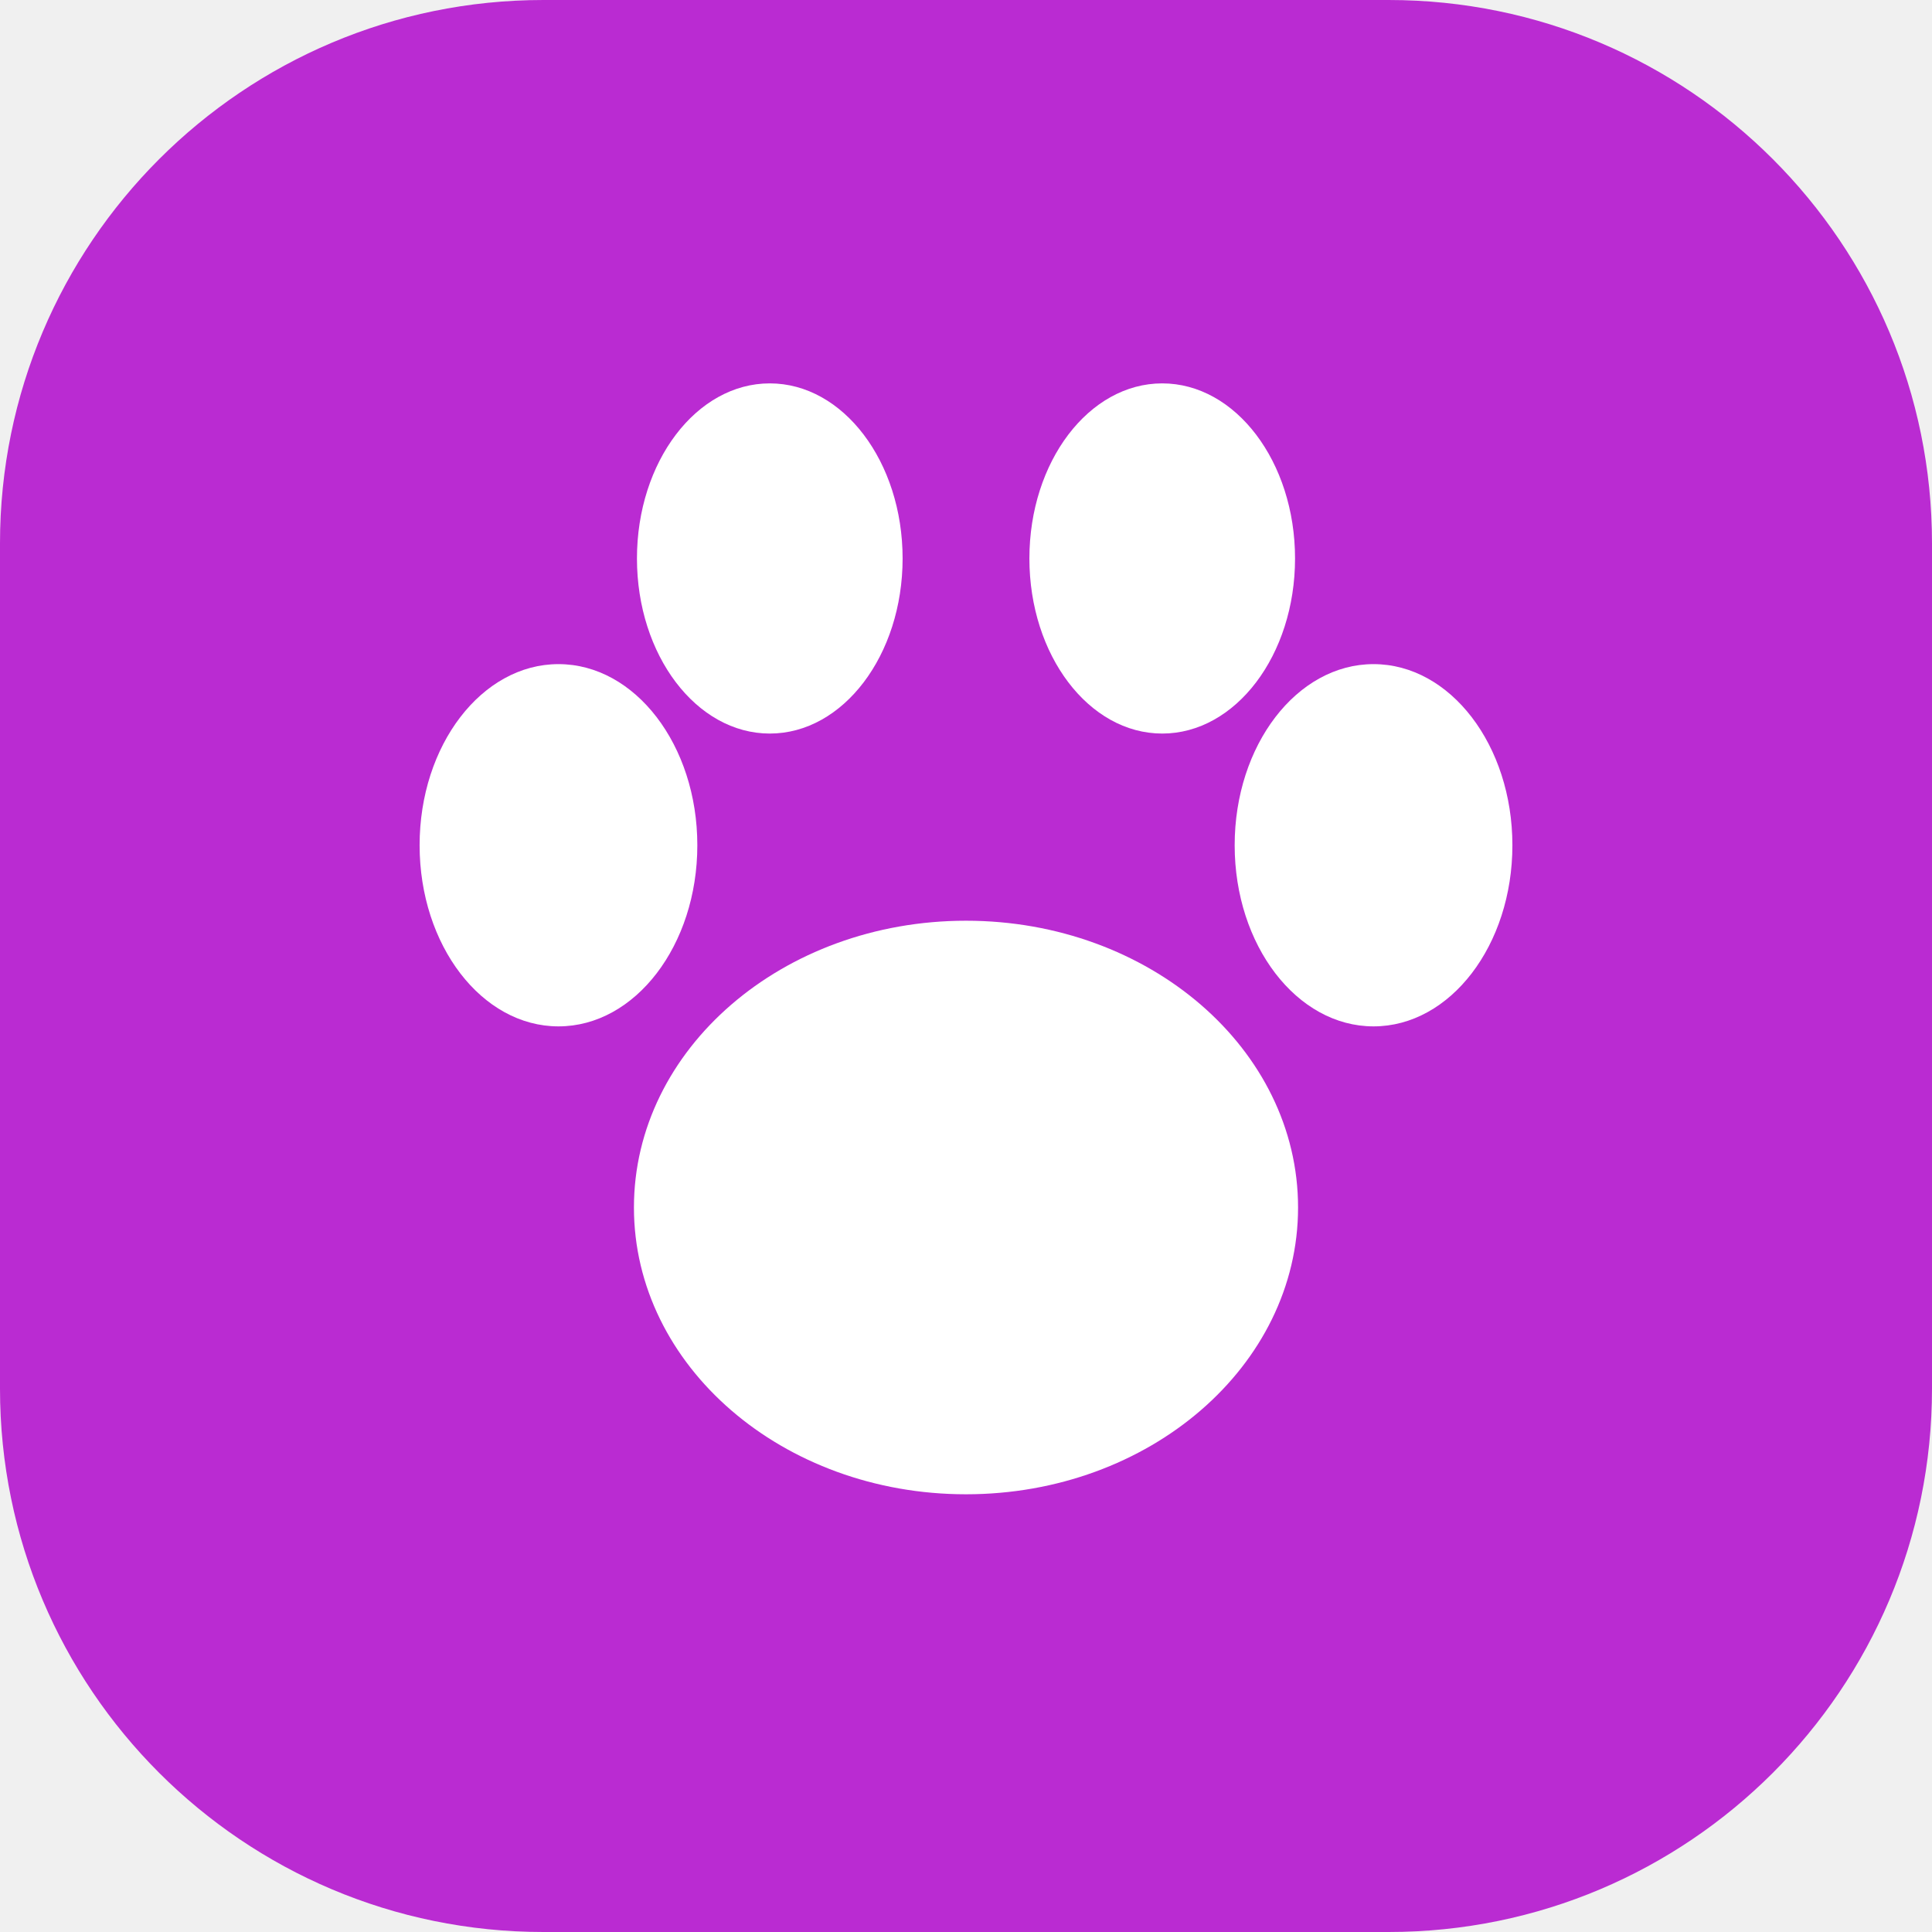
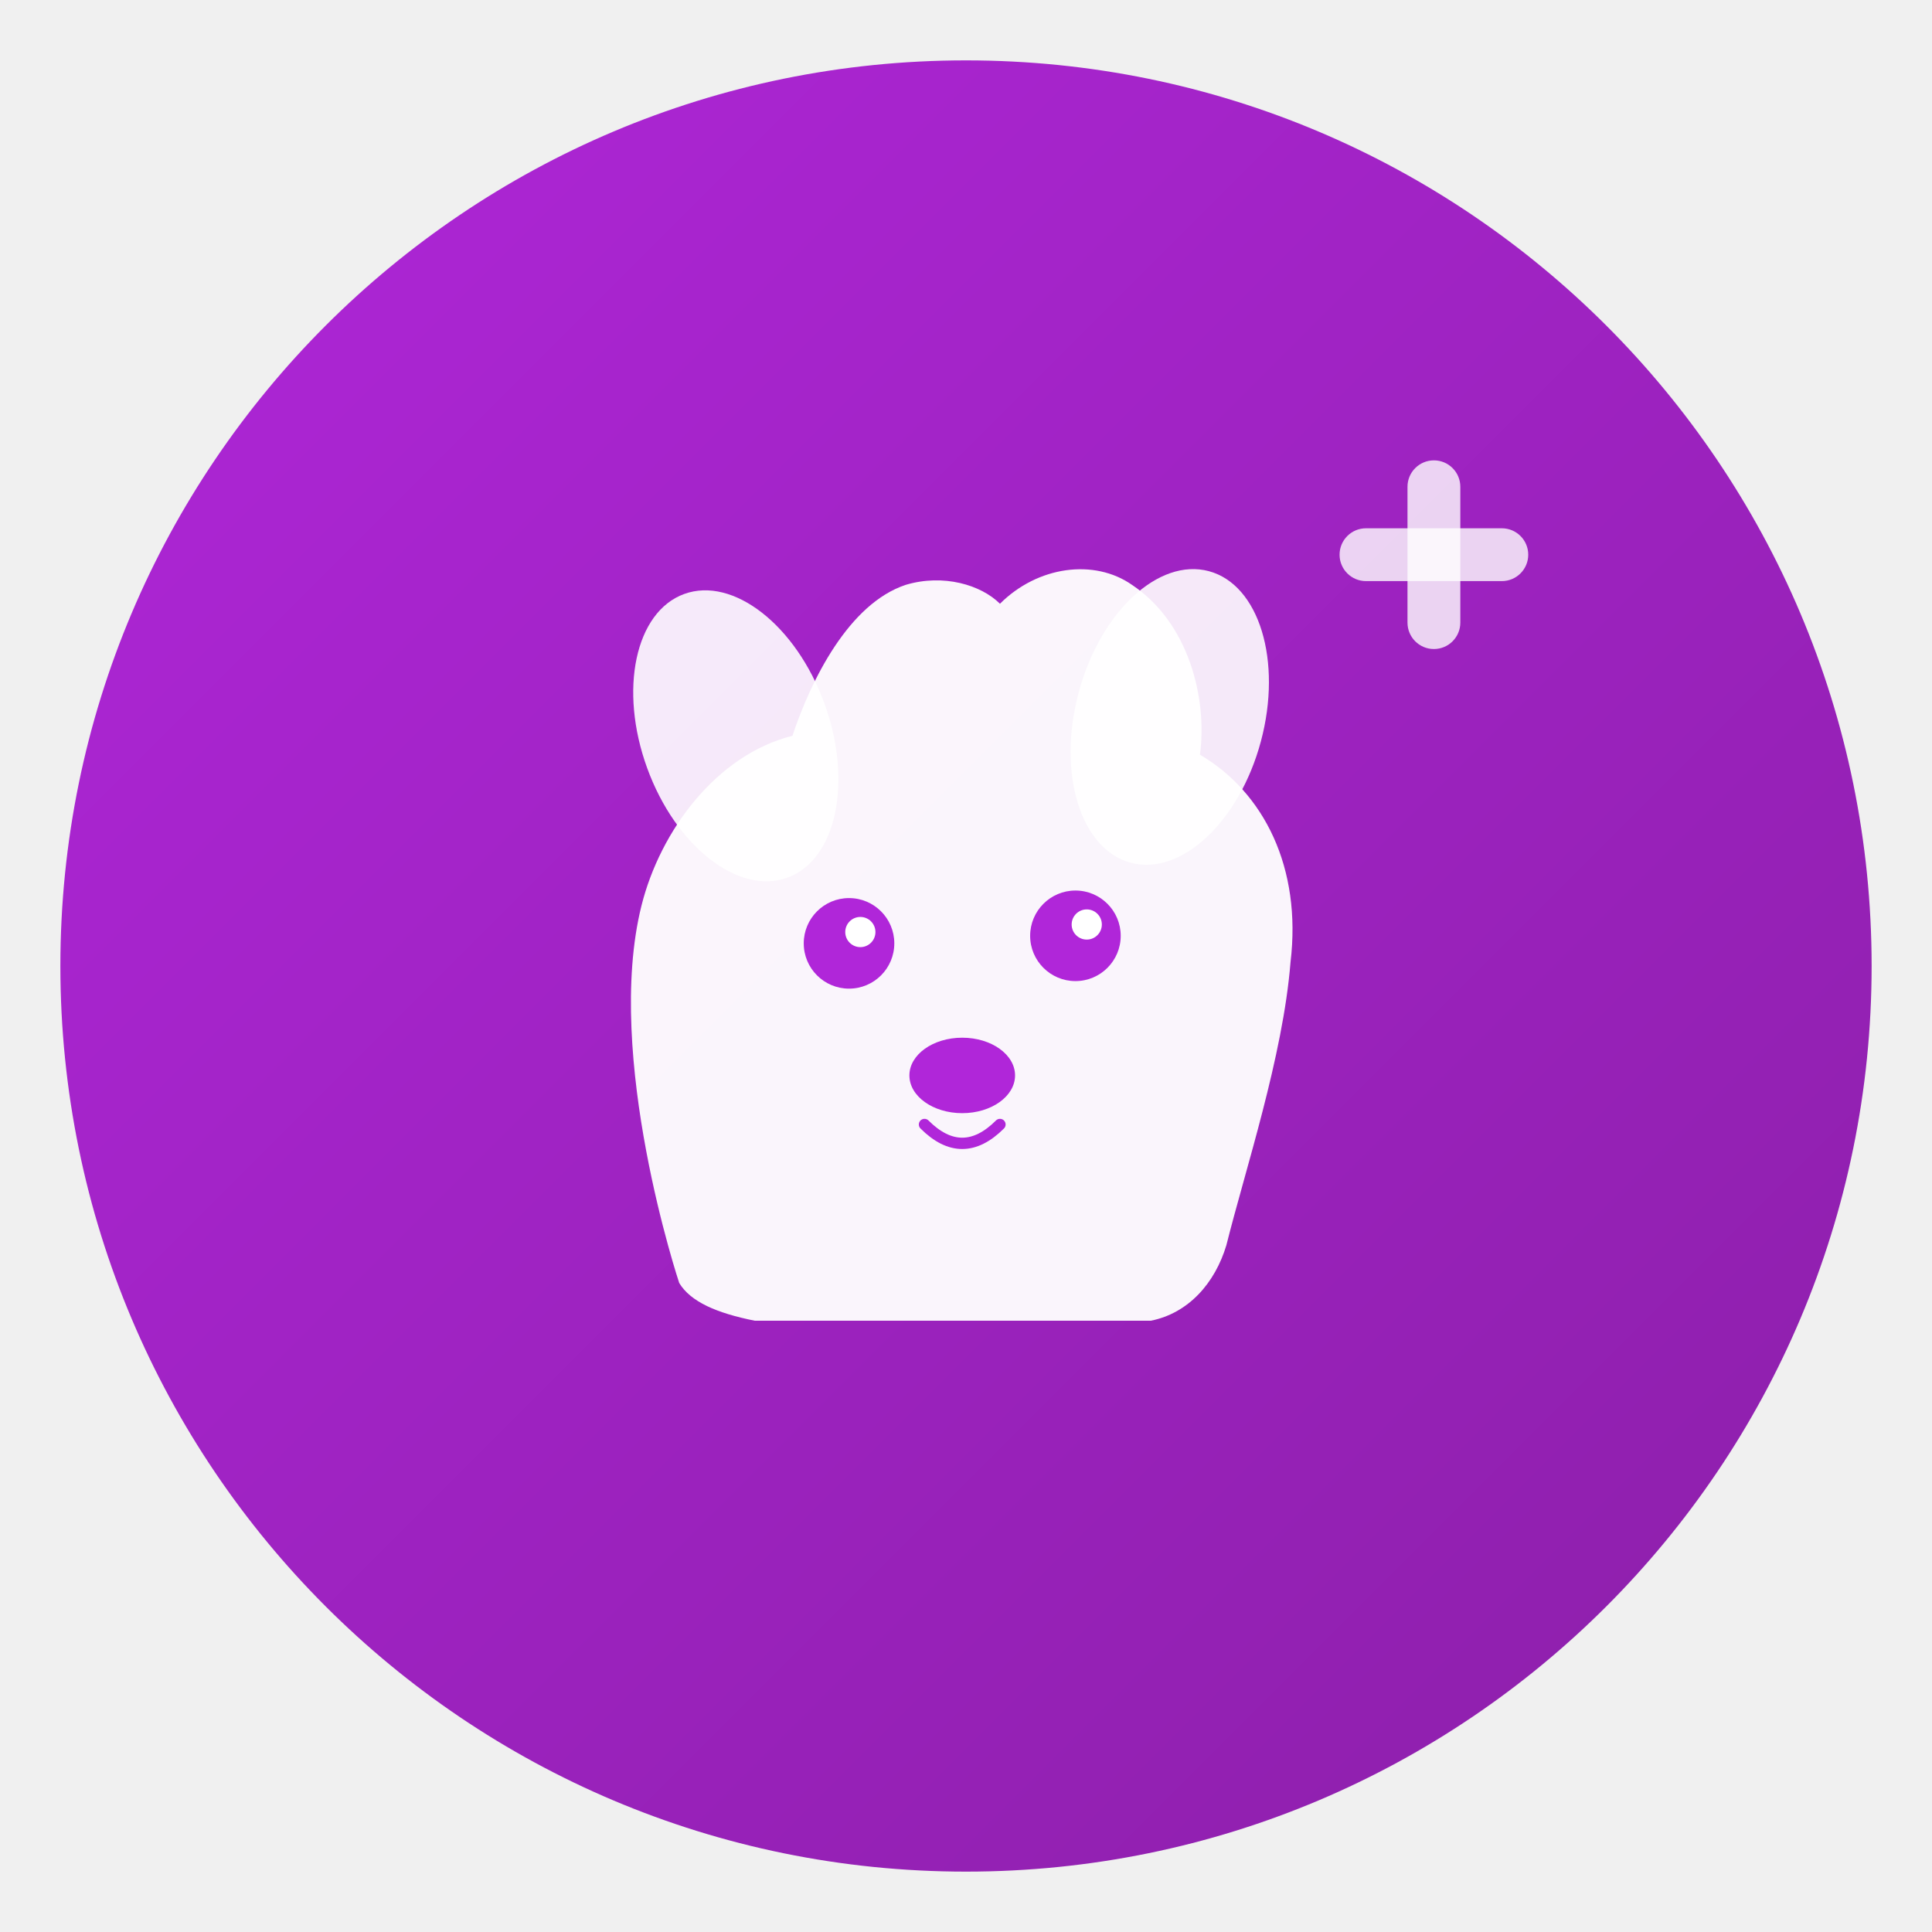
- <svg xmlns="http://www.w3.org/2000/svg" viewBox="0 0 64 64">
-   <rect width="64" height="64" rx="18" fill="#ba2bd2" />
-   <g fill="#fff">
-     <ellipse cx="32" cy="40" rx="11" ry="9.5" />
-     <ellipse cx="18.5" cy="28" rx="4.6" ry="6" />
-     <ellipse cx="45.5" cy="28" rx="4.6" ry="6" />
-     <ellipse cx="25.5" cy="18.5" rx="4.4" ry="5.8" />
-     <ellipse cx="38.5" cy="18.5" rx="4.4" ry="5.8" />
-   </g>
+ <svg xmlns="http://www.w3.org/2000/svg" viewBox="0 0 512 512" width="512" height="512">
+   <defs>
+     <linearGradient id="bg" x1="0%" y1="0%" x2="100%" y2="100%">
+       <stop offset="0%" stop-color="#B026D9" />
+       <stop offset="100%" stop-color="#8B1FA8" />
+     </linearGradient>
+   </defs>
+   <circle cx="256" cy="256" r="240" fill="url(#bg)" />
+   <path d="M180 340 C180 340 160 280 170 240 C175 220 190 200 210 195 C215 180 225 160 240 155 C250 152 260 155 265 160 C275 150 290 148 300 155 C315 165 320 185 318 200 C335 210 345 230 342 255 C340 280 330 310 325 330 C322 340 315 348 305 350 L200 350 C190 348 183 345 180 340 Z" fill="white" opacity="0.95" />
+   <ellipse cx="195" cy="195" rx="25" ry="40" transform="rotate(-20 195 195)" fill="white" opacity="0.9" />
+   <ellipse cx="310" cy="190" rx="25" ry="40" transform="rotate(15 310 190)" fill="white" opacity="0.9" />
+   <circle cx="225" cy="250" r="12" fill="#B026D9" />
+   <circle cx="228" cy="247" r="4" fill="white" />
+   <circle cx="285" cy="248" r="12" fill="#B026D9" />
+   <circle cx="288" cy="245" r="4" fill="white" />
+   <ellipse cx="255" cy="285" rx="14" ry="10" fill="#B026D9" />
+   <path d="M245 298 Q255 308 265 298" stroke="#B026D9" stroke-width="3" fill="none" stroke-linecap="round" />
+   <rect x="355" y="140" width="50" height="14" rx="7" fill="white" opacity="0.8" />
+   <rect x="373" y="122" width="14" height="50" rx="7" fill="white" opacity="0.8" />
</svg>
